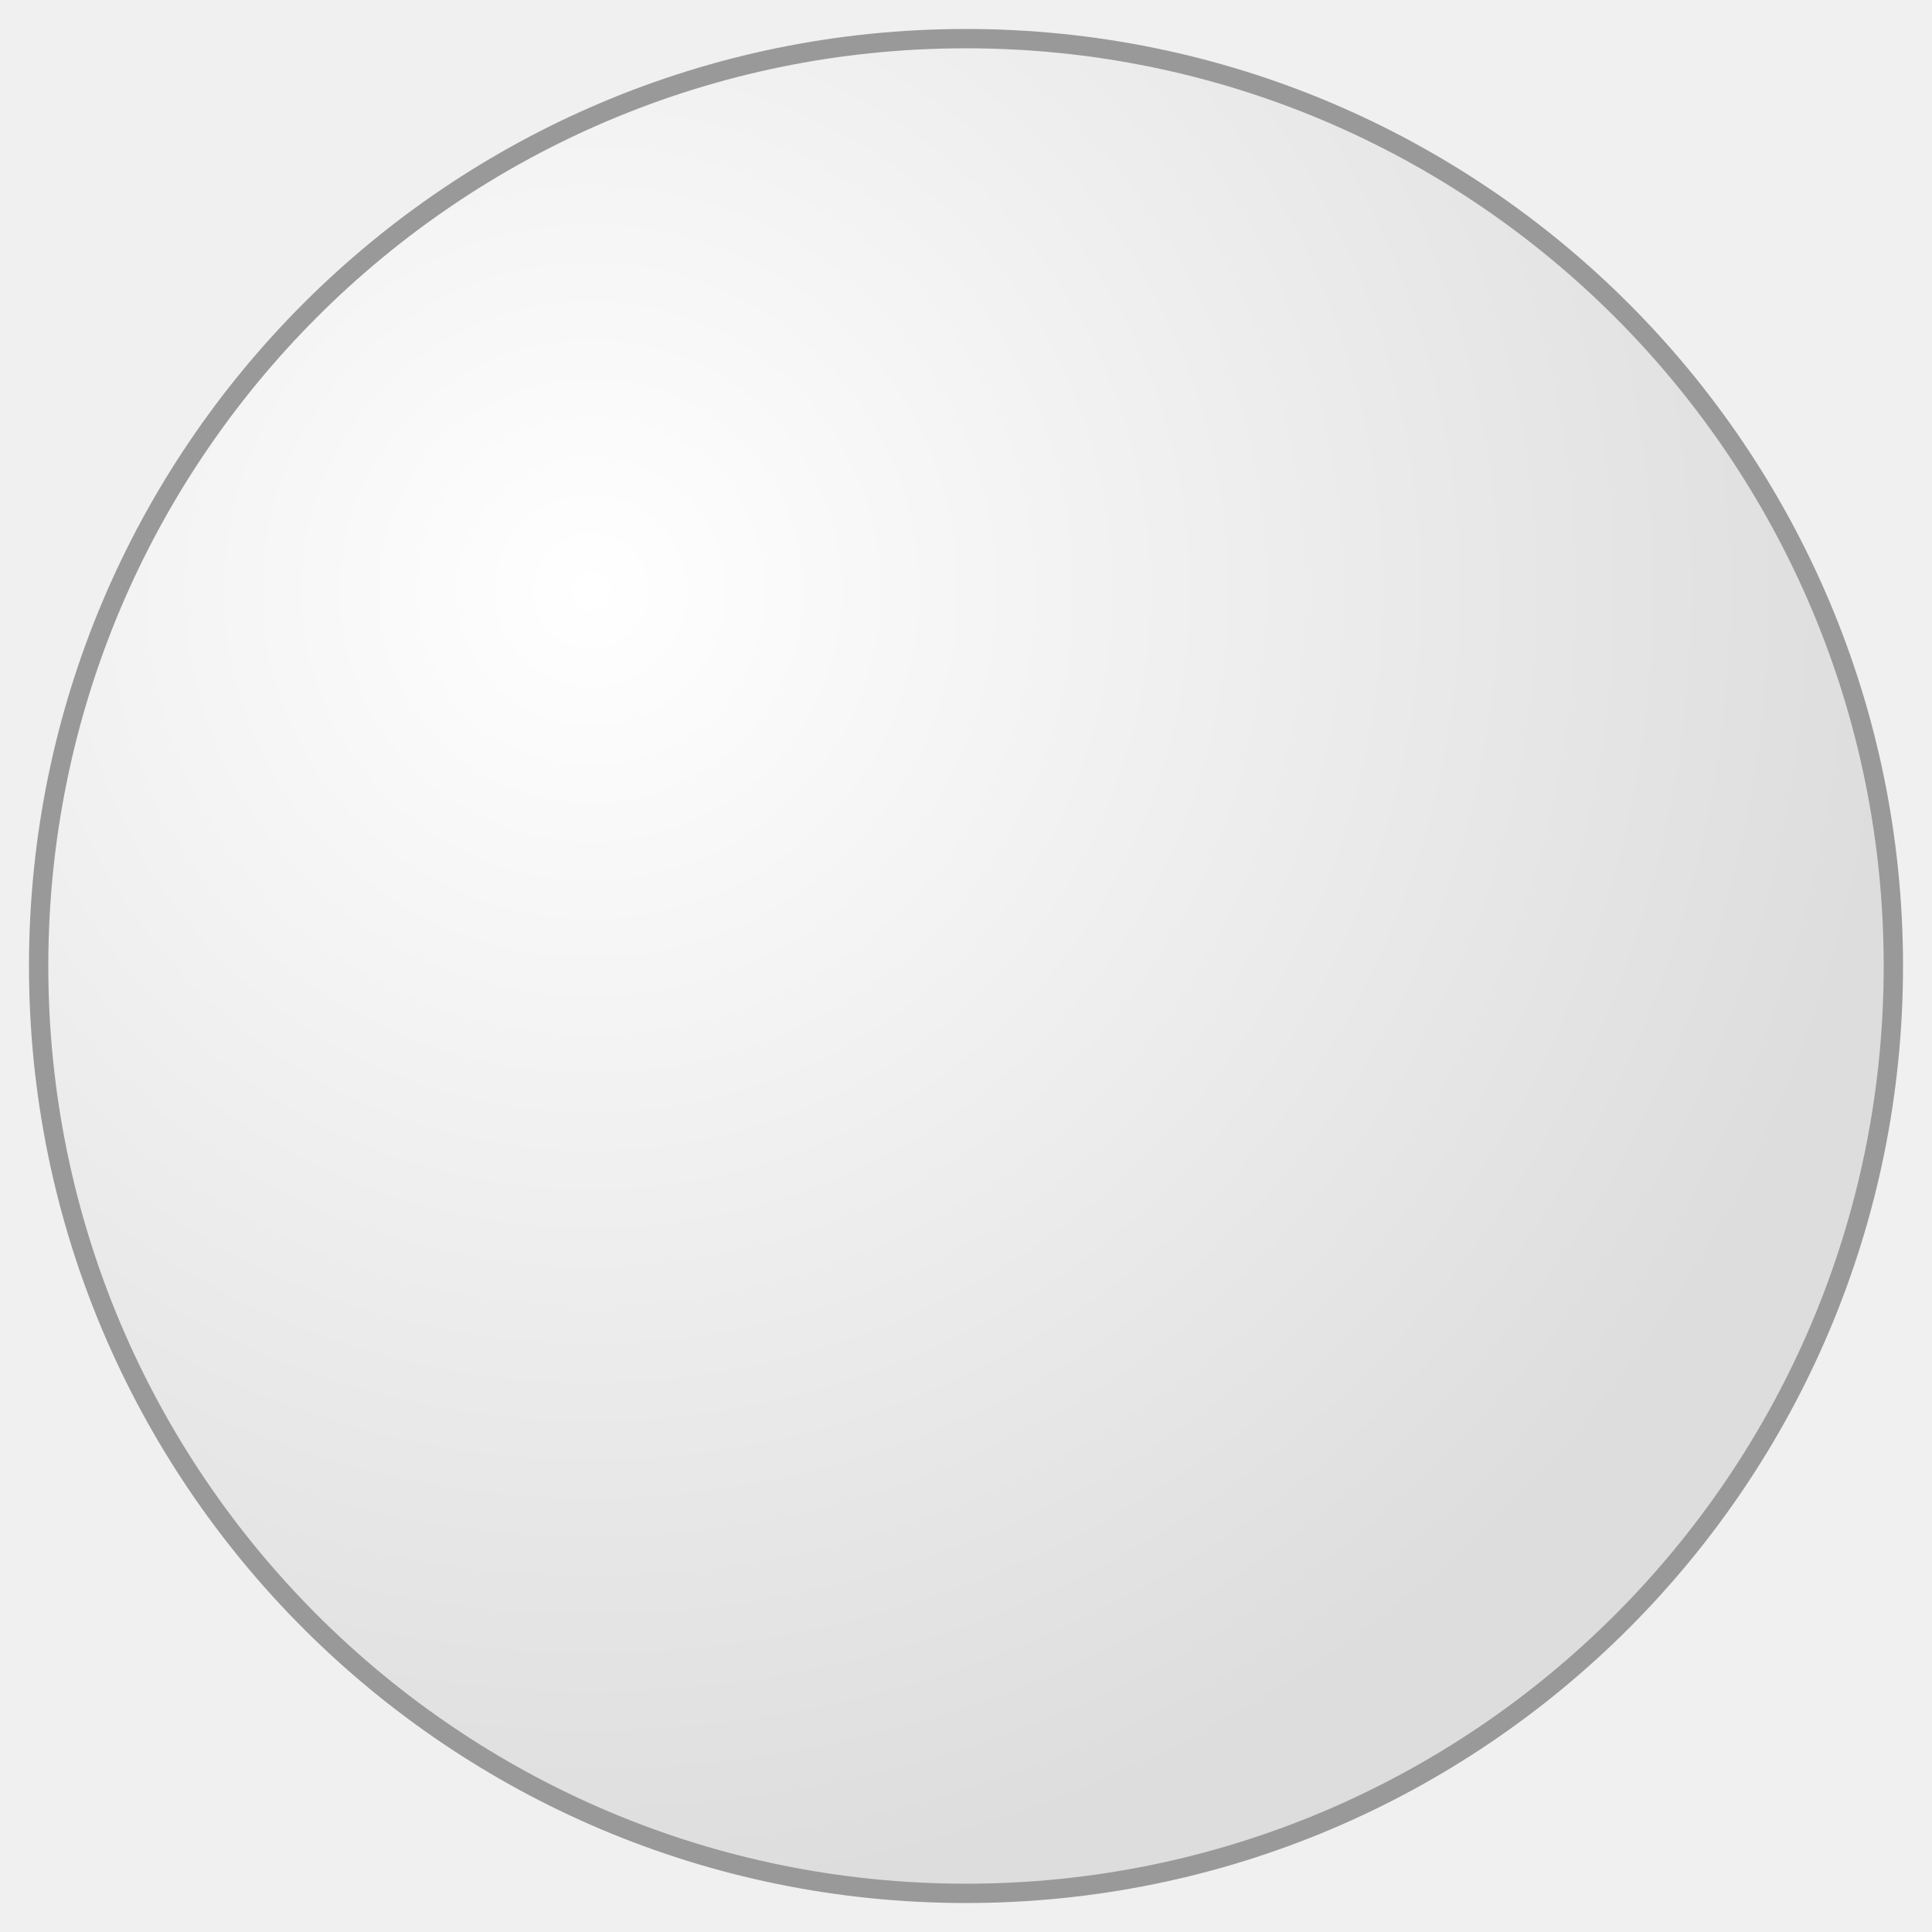
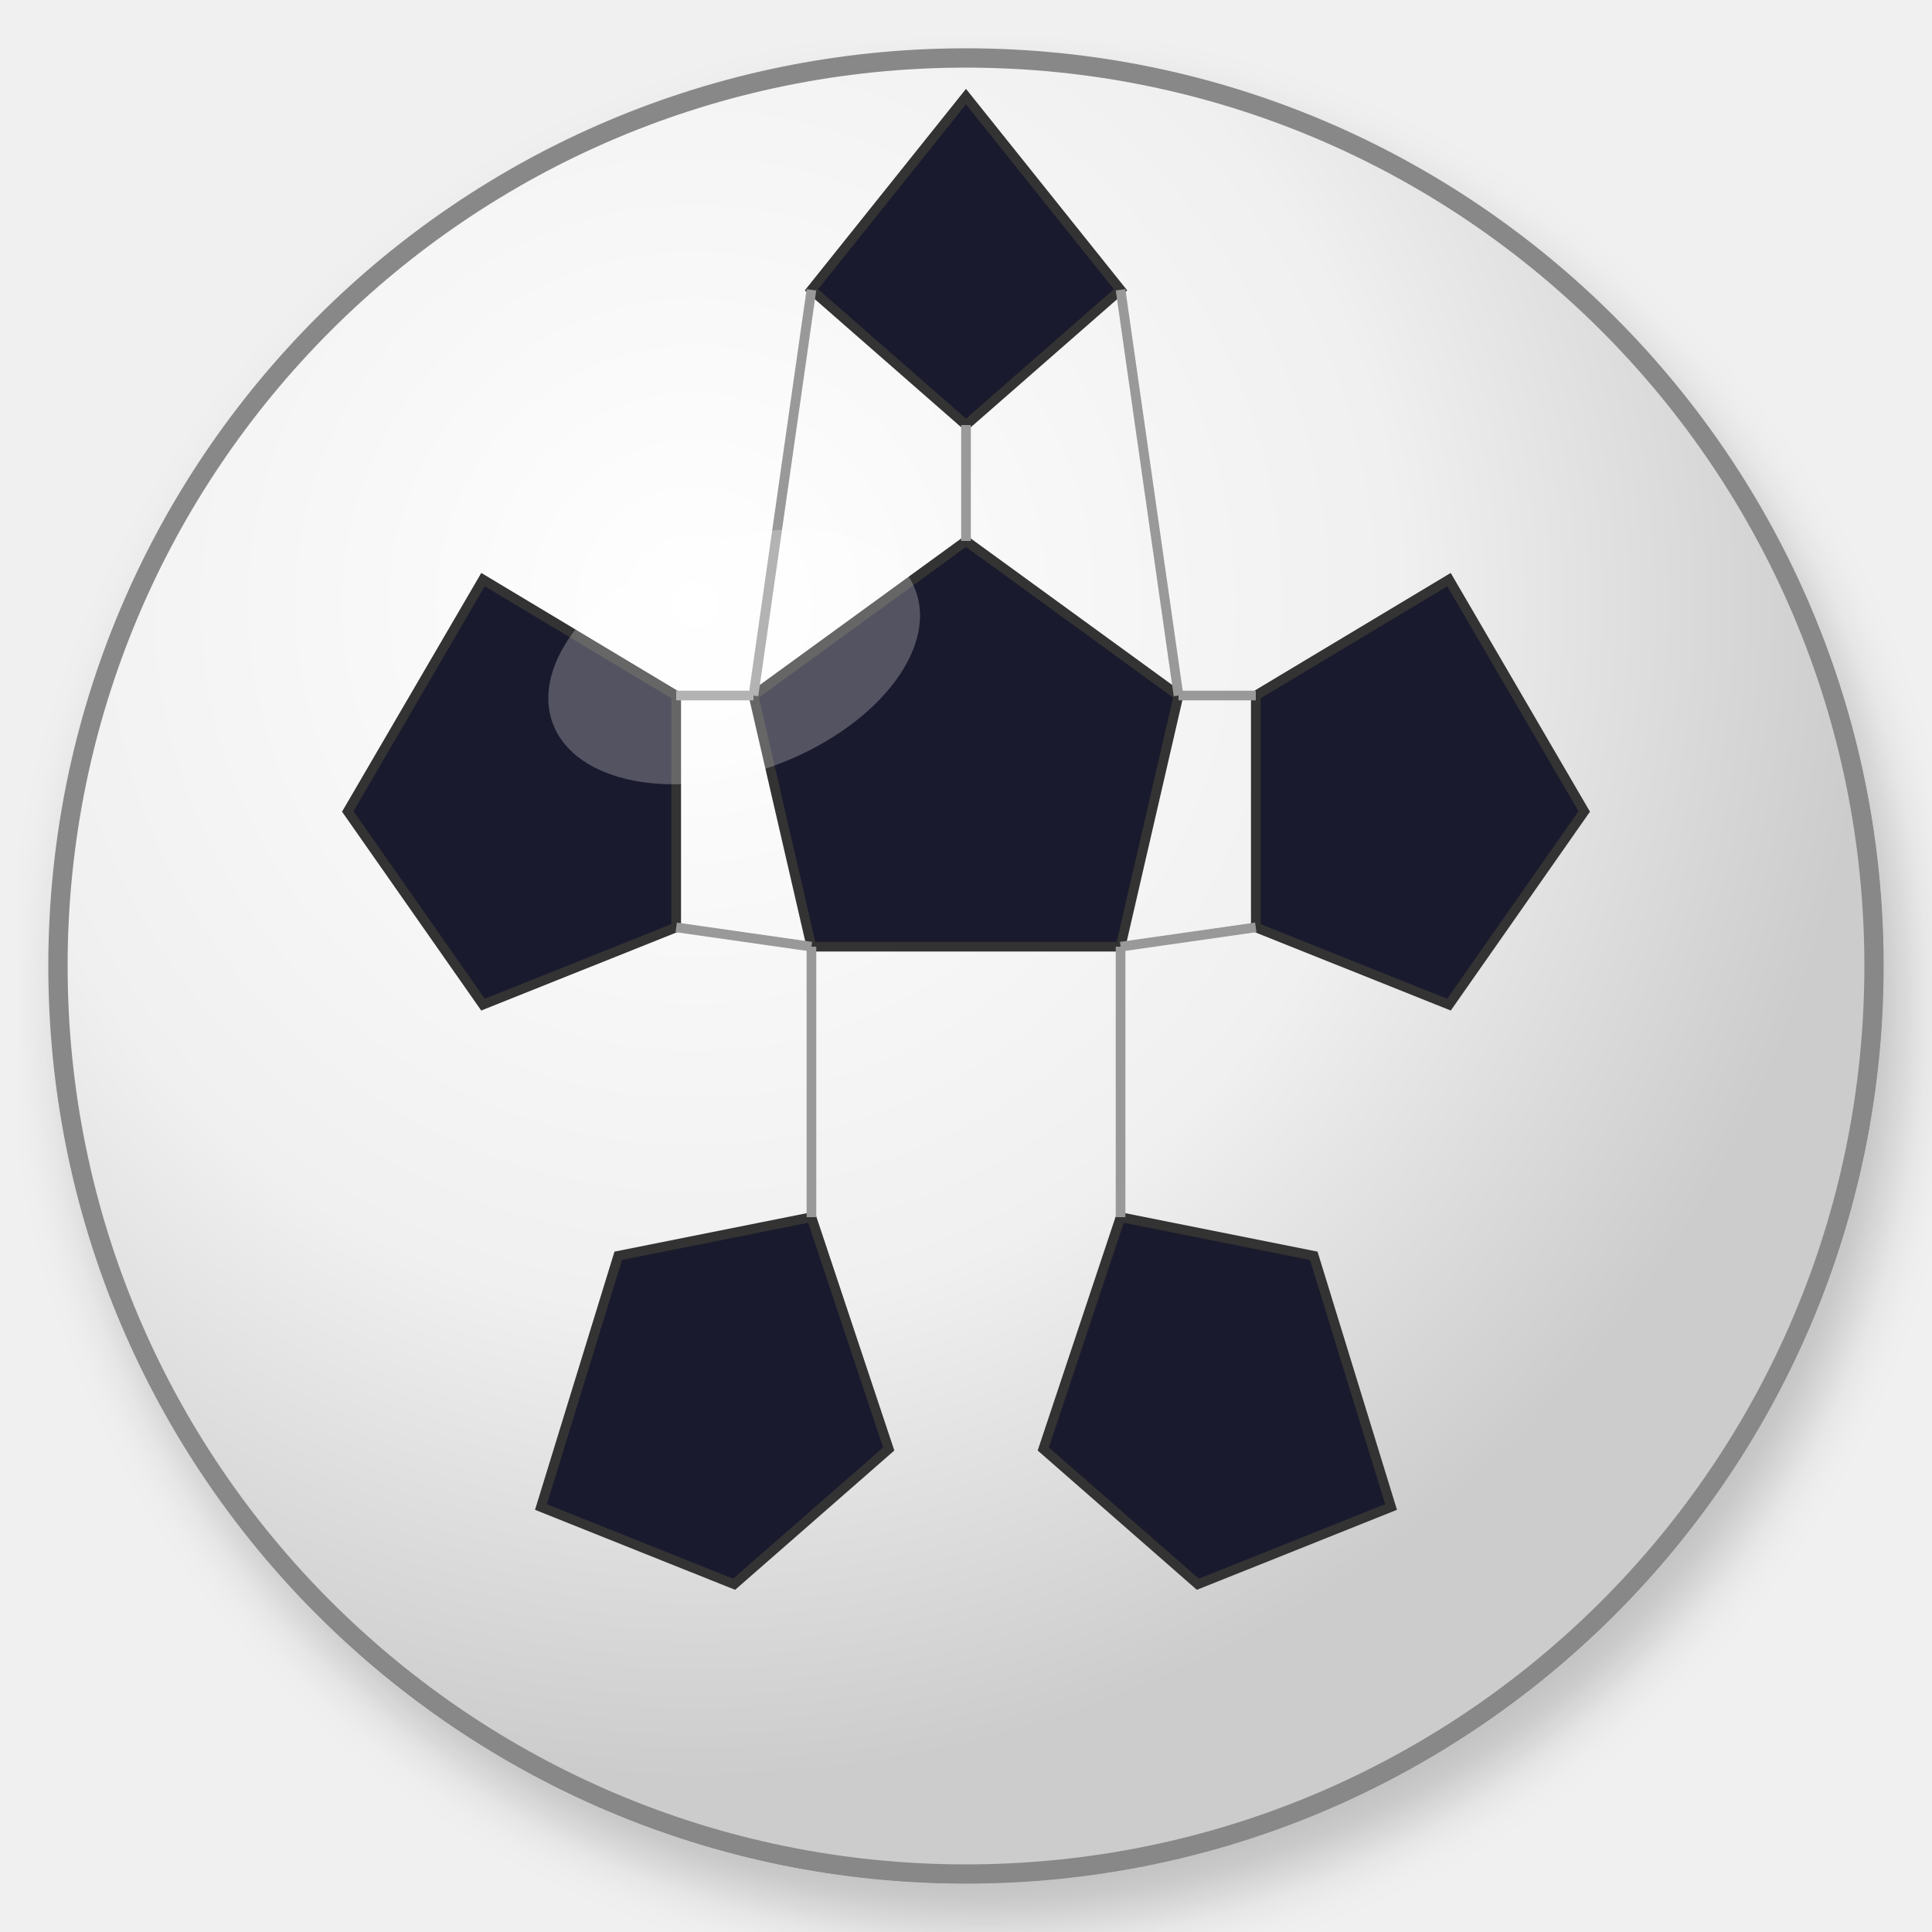
<svg xmlns="http://www.w3.org/2000/svg" viewBox="0 0 100 100">
  <defs>
-     <radialGradient id="grad1" cx="30%" cy="30%" r="70%">
-       <stop offset="0%" style="stop-color:white;stop-opacity:1" />
-       <stop offset="100%" style="stop-color:#DDDDDD;stop-opacity:1" />
+     <radialGradient id="ballGrad" cx="35%" cy="30%" r="65%">
+       <stop offset="0%" stop-color="#FFFFFF" />
+       <stop offset="60%" stop-color="#F0F0F0" />
+       <stop offset="100%" stop-color="#CCCCCC" />
    </radialGradient>
+     <filter id="ballShadow">
+       <feDropShadow dx="1" dy="2" stdDeviation="1.5" flood-color="#000" flood-opacity="0.2" />
+     </filter>
  </defs>
-   <circle cx="50" cy="50" r="48" fill="url(#grad1)" stroke="#999" stroke-width="1" />
+   <circle cx="50" cy="50" r="47" fill="url(#ballGrad)" stroke="#888" stroke-width="1" filter="url(#ballShadow)" />
+   <polygon points="50,28 61,36 58,49 42,49 39,36" fill="#1A1A2E" stroke="#333" stroke-width="0.5" />
+   <polygon points="50,5 58,15 50,22 42,15" fill="#1A1A2E" stroke="#333" stroke-width="0.5" />
+   <polygon points="75,30 82,42 75,52 65,48 65,36" fill="#1A1A2E" stroke="#333" stroke-width="0.5" />
+   <polygon points="25,30 35,36 35,48 25,52 18,42" fill="#1A1A2E" stroke="#333" stroke-width="0.5" />
+   <polygon points="68,65 72,78 62,82 54,75 58,63" fill="#1A1A2E" stroke="#333" stroke-width="0.5" />
+   <polygon points="32,65 42,63 46,75 38,82 28,78" fill="#1A1A2E" stroke="#333" stroke-width="0.5" />
+   <line x1="50" y1="22" x2="50" y2="28" stroke="#999" stroke-width="0.5" />
+   <line x1="58" y1="15" x2="61" y2="36" stroke="#999" stroke-width="0.5" />
+   <line x1="42" y1="15" x2="39" y2="36" stroke="#999" stroke-width="0.5" />
+   <line x1="65" y1="36" x2="61" y2="36" stroke="#999" stroke-width="0.5" />
+   <line x1="35" y1="36" x2="39" y2="36" stroke="#999" stroke-width="0.5" />
+   <line x1="65" y1="48" x2="58" y2="49" stroke="#999" stroke-width="0.5" />
+   <line x1="35" y1="48" x2="42" y2="49" stroke="#999" stroke-width="0.5" />
+   <line x1="58" y1="63" x2="58" y2="49" stroke="#999" stroke-width="0.5" />
+   <line x1="42" y1="63" x2="42" y2="49" stroke="#999" stroke-width="0.5" />
+   <ellipse cx="38" cy="34" rx="10" ry="6" fill="white" opacity="0.25" transform="rotate(-20 38 34)" />
</svg>
